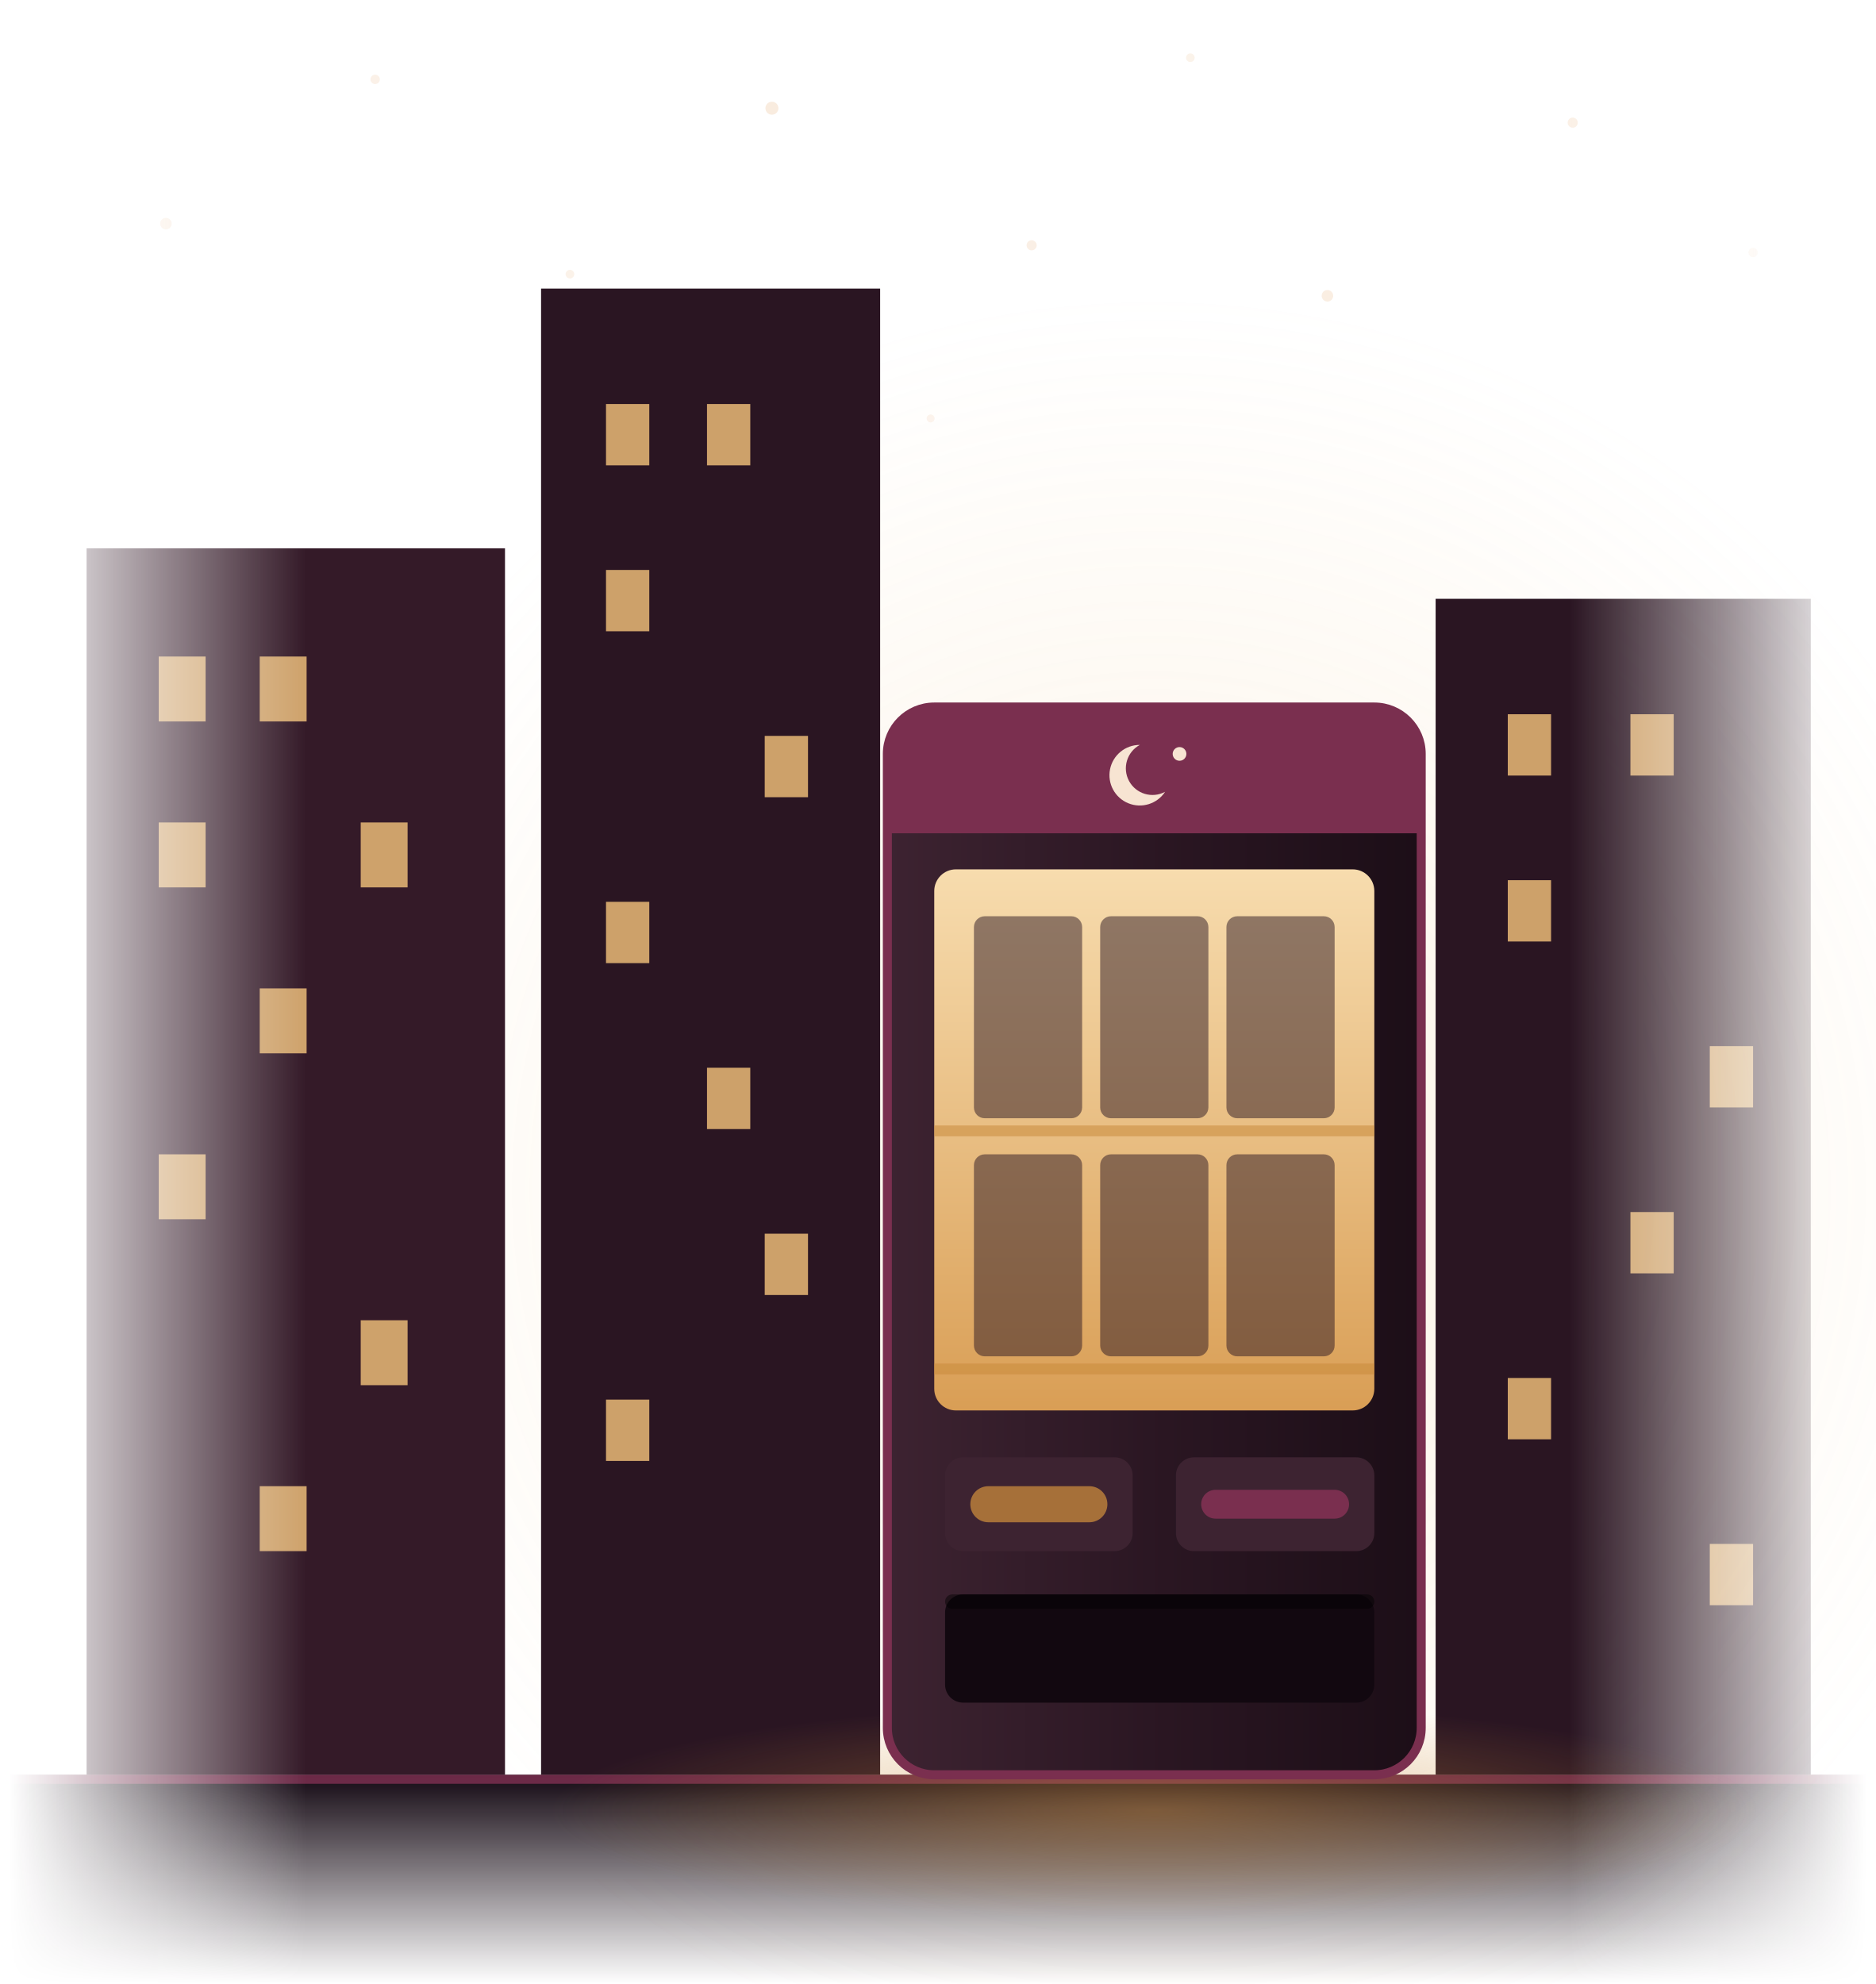
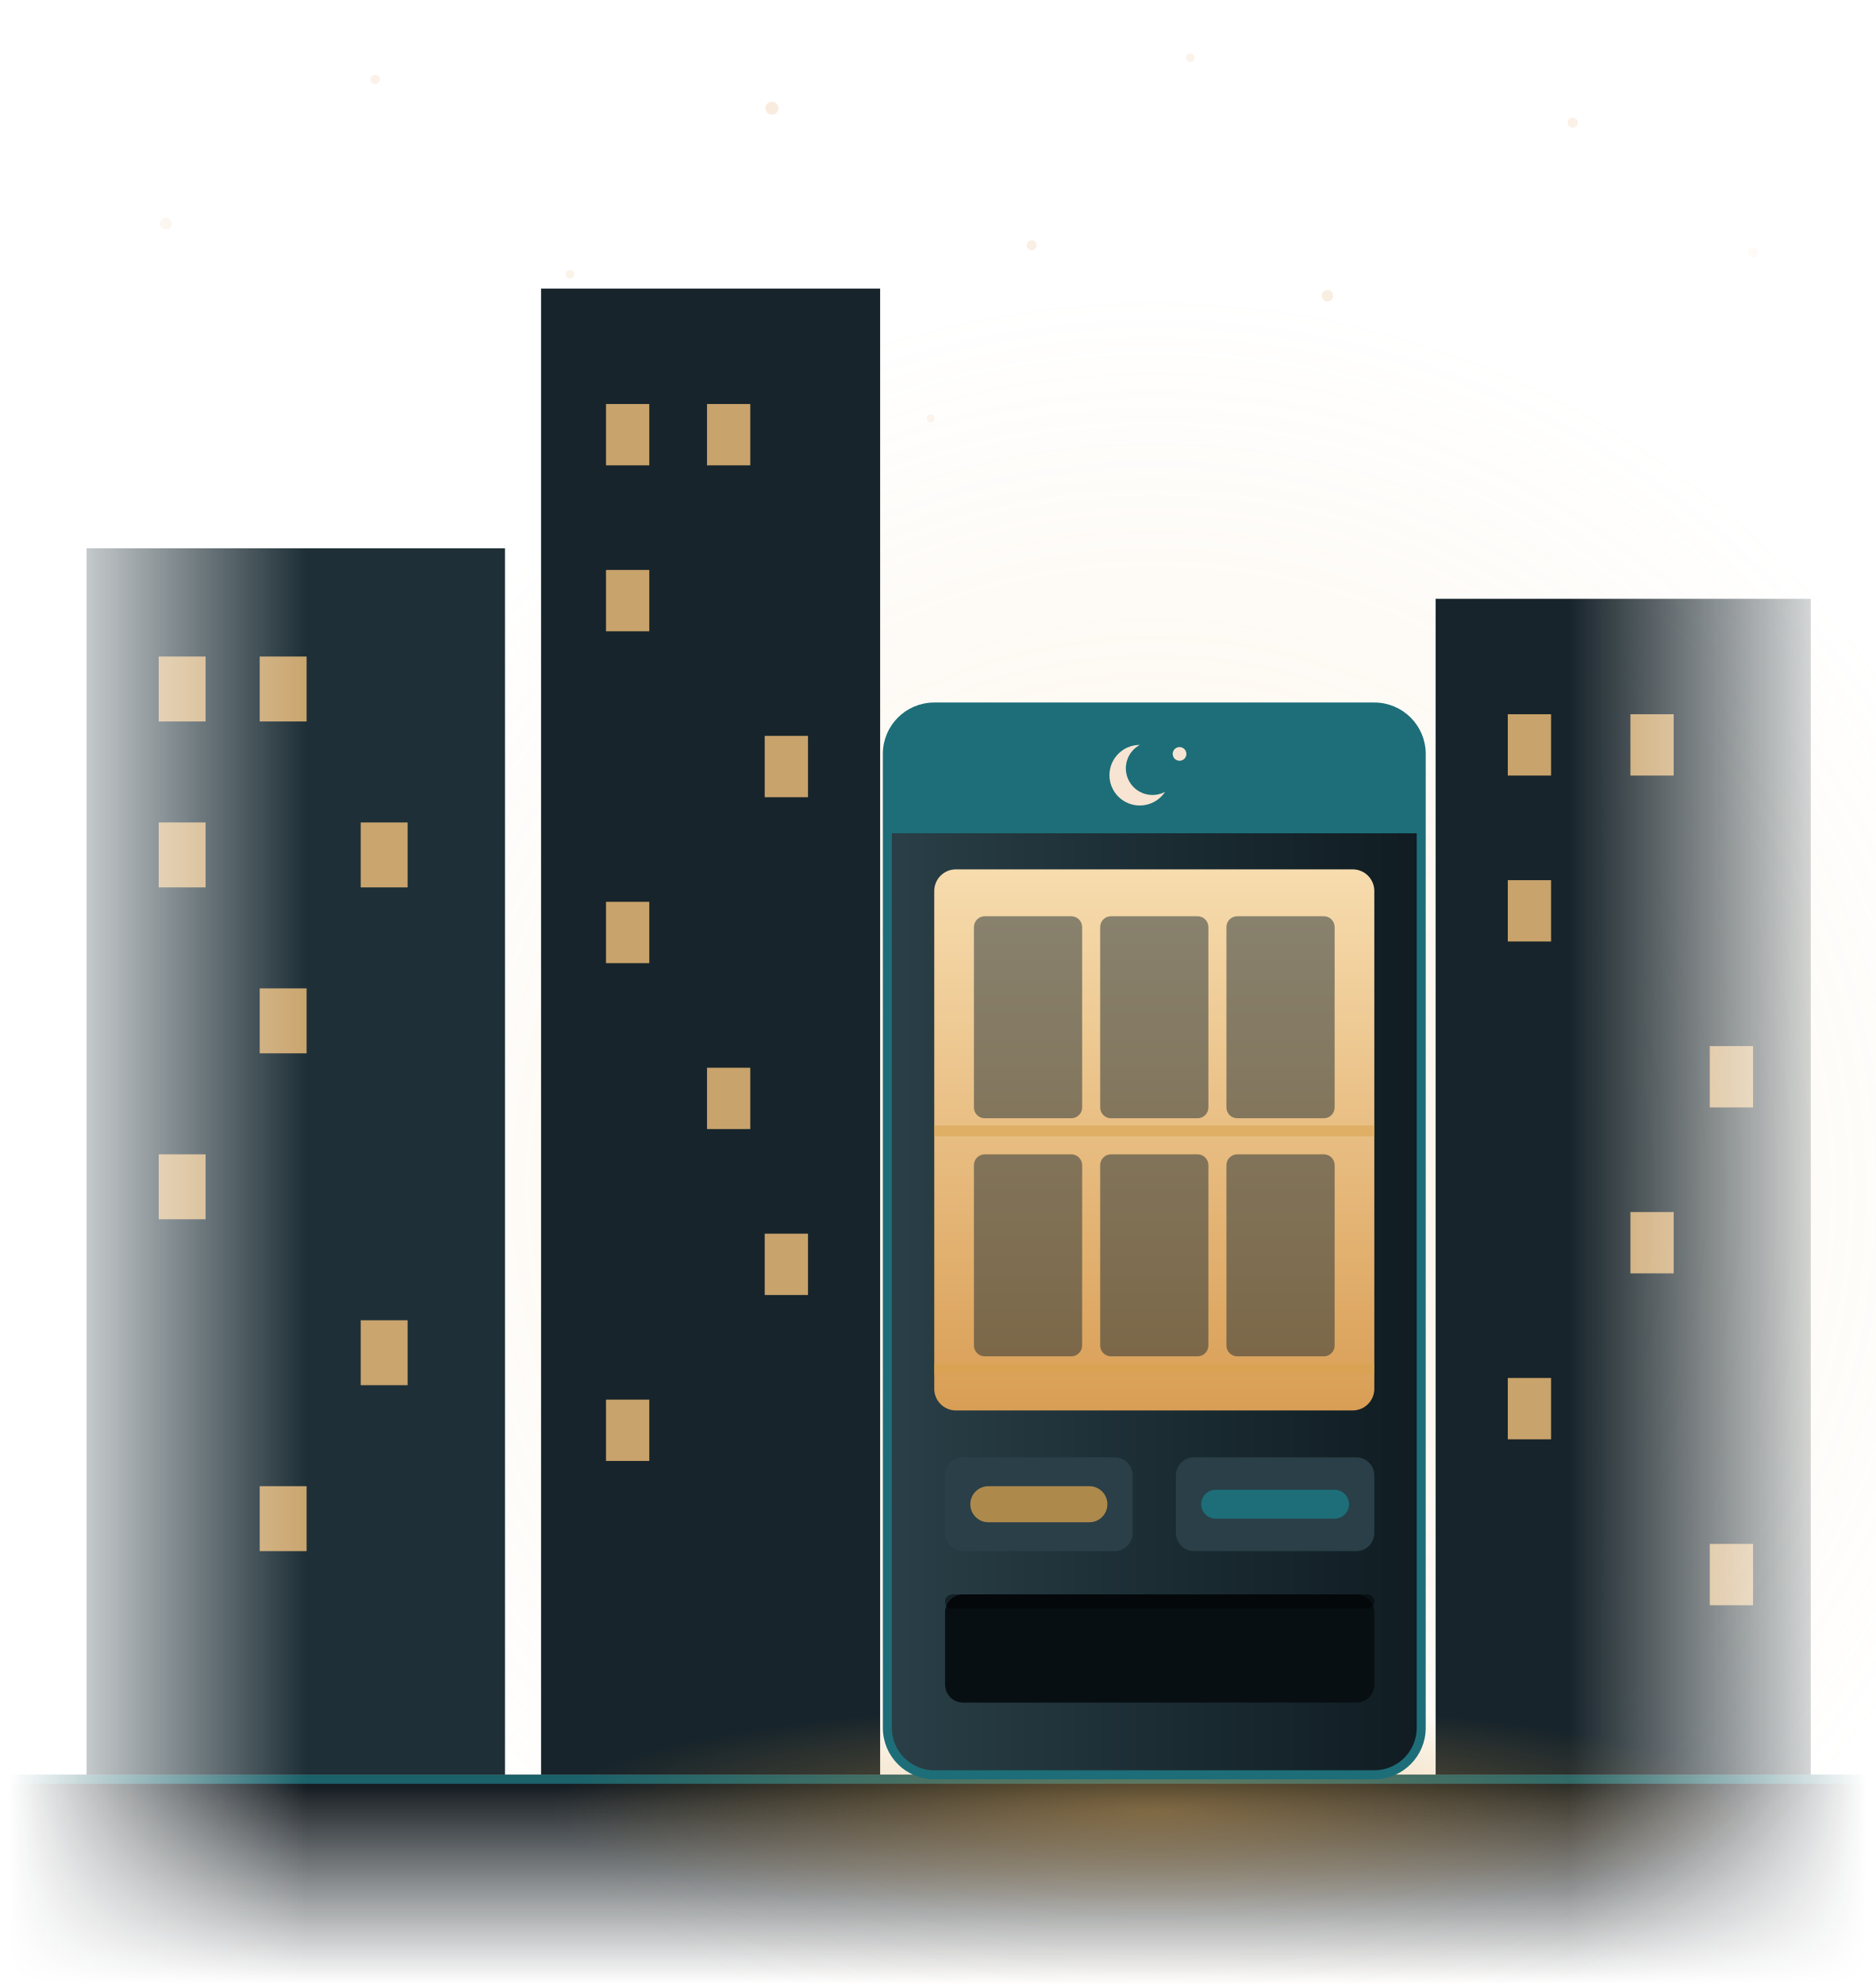
<svg xmlns="http://www.w3.org/2000/svg" viewBox="0 70 520 550" role="img" aria-label="An age-verified vending machine lit up on a Raleigh street at night">
  <defs>
    <linearGradient id="cabinet" x1="0" y1="0" x2="1" y2="0">
-       <stop offset="0%" stop-color="#3d2331" />
-       <stop offset="52%" stop-color="#2a1622" />
-       <stop offset="100%" stop-color="#1c0e17" />
+       <stop offset="0%" stop-color="#2a3f47" />
+       <stop offset="52%" stop-color="#1b2c33" />
+       <stop offset="100%" stop-color="#101c22" />
    </linearGradient>
    <linearGradient id="glass" x1="0" y1="0" x2="0" y2="1">
      <stop offset="0%" stop-color="#f7dcae" />
      <stop offset="100%" stop-color="#d99e55" />
    </linearGradient>
    <radialGradient id="halo">
      <stop offset="0%" stop-color="#f0c07a" stop-opacity=".20" />
      <stop offset="100%" stop-color="#f0c07a" stop-opacity="0" />
    </radialGradient>
    <linearGradient id="streetFall" x1="0" y1="0" x2="0" y2="1">
-       <stop offset="0%" stop-color="#140913" stop-opacity="1" />
-       <stop offset="100%" stop-color="#140913" stop-opacity="0" />
+       <stop offset="0%" stop-color="#0a1116" stop-opacity="1" />
+       <stop offset="100%" stop-color="#0a1116" stop-opacity="0" />
    </linearGradient>
    <linearGradient id="edgeGrad" x1="0" y1="0" x2="1" y2="0">
      <stop offset="0%" stop-color="#000" />
      <stop offset="16%" stop-color="#fff" />
      <stop offset="84%" stop-color="#fff" />
      <stop offset="100%" stop-color="#000" />
    </linearGradient>
    <mask id="edgeFade">
      <rect width="520" height="620" fill="url(#edgeGrad)" />
    </mask>
    <radialGradient id="pool">
-       <stop offset="0%" stop-color="#c98a3c" stop-opacity=".46" />
-       <stop offset="100%" stop-color="#c98a3c" stop-opacity="0" />
+       <stop offset="0%" stop-color="#d9a24e" stop-opacity=".46" />
+       <stop offset="100%" stop-color="#d9a24e" stop-opacity="0" />
    </radialGradient>
  </defs>
  <ellipse cx="320" cy="400" rx="250" ry="250" fill="url(#halo)" />
  <g mask="url(#edgeFade)">
    <g fill="#f7e4d2">
      <circle cx="46" cy="132" r="1.6" opacity=".62" />
      <circle cx="104" cy="92" r="1.3" opacity=".52" />
      <circle cx="158" cy="146" r="1.2" opacity=".48" />
      <circle cx="214" cy="100" r="1.8" opacity=".72" />
      <circle cx="258" cy="186" r="1.1" opacity=".40" />
      <circle cx="286" cy="138" r="1.4" opacity=".58" />
      <circle cx="330" cy="86" r="1.2" opacity=".46" />
      <circle cx="368" cy="152" r="1.6" opacity=".64" />
      <circle cx="436" cy="104" r="1.4" opacity=".55" />
      <circle cx="486" cy="140" r="1.3" opacity=".50" />
    </g>
-     <g fill="#2a1522">
+     <g fill="#17242b">
      <rect x="150" y="150" width="94" height="412" />
      <rect x="398" y="236" width="104" height="326" />
    </g>
-     <g fill="#341a28">
+     <g fill="#1e2f37">
      <rect x="24" y="222" width="116" height="340" />
    </g>
    <g fill="#f0c07a" opacity=".82">
      <rect x="44" y="252" width="13" height="18" />
      <rect x="72" y="252" width="13" height="18" />
      <rect x="44" y="298" width="13" height="18" />
      <rect x="100" y="298" width="13" height="18" />
      <rect x="72" y="344" width="13" height="18" />
      <rect x="44" y="390" width="13" height="18" />
      <rect x="100" y="436" width="13" height="18" />
      <rect x="72" y="482" width="13" height="18" />
      <rect x="168" y="182" width="12" height="17" />
      <rect x="196" y="182" width="12" height="17" />
      <rect x="168" y="228" width="12" height="17" />
      <rect x="212" y="274" width="12" height="17" />
      <rect x="168" y="320" width="12" height="17" />
      <rect x="196" y="366" width="12" height="17" />
      <rect x="212" y="412" width="12" height="17" />
      <rect x="168" y="458" width="12" height="17" />
      <rect x="418" y="268" width="12" height="17" />
      <rect x="452" y="268" width="12" height="17" />
      <rect x="418" y="314" width="12" height="17" />
      <rect x="474" y="360" width="12" height="17" />
      <rect x="452" y="406" width="12" height="17" />
      <rect x="418" y="452" width="12" height="17" />
      <rect x="474" y="498" width="12" height="17" />
    </g>
    <rect x="0" y="562" width="520" height="58" fill="url(#streetFall)" />
-     <rect x="0" y="562" width="520" height="2.5" fill="#7a2f4f" opacity=".85" />
+     <rect x="0" y="562" width="520" height="2.5" fill="#1d6e78" opacity=".85" />
  </g>
  <ellipse cx="320" cy="572" rx="168" ry="30" fill="url(#pool)" />
  <g>
    <rect x="246" y="266" width="148" height="296" rx="13" fill="url(#cabinet)" />
-     <rect x="246" y="266" width="148" height="296" rx="13" fill="none" stroke="#7a2f4f" stroke-width="2.5" />
-     <path d="M246 279a13 13 0 0 1 13-13h122a13 13 0 0 1 13 13v22H246z" fill="#7a2f4f" />
+     <rect x="246" y="266" width="148" height="296" rx="13" fill="none" stroke="#1d6e78" stroke-width="2.5" />
+     <path d="M246 279a13 13 0 0 1 13-13h122a13 13 0 0 1 13 13v22H246z" fill="#1d6e78" />
    <path fill="#f7e4d2" d="M323 289.5a8.4 8.4 0 1 1-7-13 6.8 6.8 0 0 0 7 13z" />
    <circle fill="#f7e4d2" cx="327" cy="279" r="1.9" />
    <rect x="259" y="311" width="122" height="150" rx="6" fill="url(#glass)" />
-     <g fill="#2a1622" opacity=".5">
+     <g fill="#1b2c33" opacity=".5">
      <rect x="270" y="324" width="30" height="56" rx="3" />
      <rect x="305" y="324" width="30" height="56" rx="3" />
      <rect x="340" y="324" width="30" height="56" rx="3" />
      <rect x="270" y="390" width="30" height="56" rx="3" />
      <rect x="305" y="390" width="30" height="56" rx="3" />
      <rect x="340" y="390" width="30" height="56" rx="3" />
    </g>
-     <g fill="#c98a3c" opacity=".55">
+     <g fill="#d9a24e" opacity=".55">
      <rect x="259" y="382" width="122" height="3" />
      <rect x="259" y="448" width="122" height="3" />
    </g>
-     <rect x="262" y="474" width="52" height="26" rx="5" fill="#3d2331" />
-     <rect x="269" y="482" width="38" height="10" rx="5" fill="#c98a3c" opacity=".75" />
-     <rect x="326" y="474" width="55" height="26" rx="5" fill="#3d2331" />
-     <rect x="333" y="483" width="41" height="8" rx="4" fill="#7a2f4f" />
-     <rect x="262" y="512" width="119" height="30" rx="5" fill="#120810" />
+     <rect x="262" y="474" width="52" height="26" rx="5" fill="#2a3f47" />
+     <rect x="269" y="482" width="38" height="10" rx="5" fill="#d9a24e" opacity=".75" />
+     <rect x="326" y="474" width="55" height="26" rx="5" fill="#2a3f47" />
+     <rect x="333" y="483" width="41" height="8" rx="4" fill="#1d6e78" />
+     <rect x="262" y="512" width="119" height="30" rx="5" fill="#080f13" />
    <rect x="262" y="512" width="119" height="4" rx="2" fill="#000" opacity=".45" />
  </g>
</svg>
